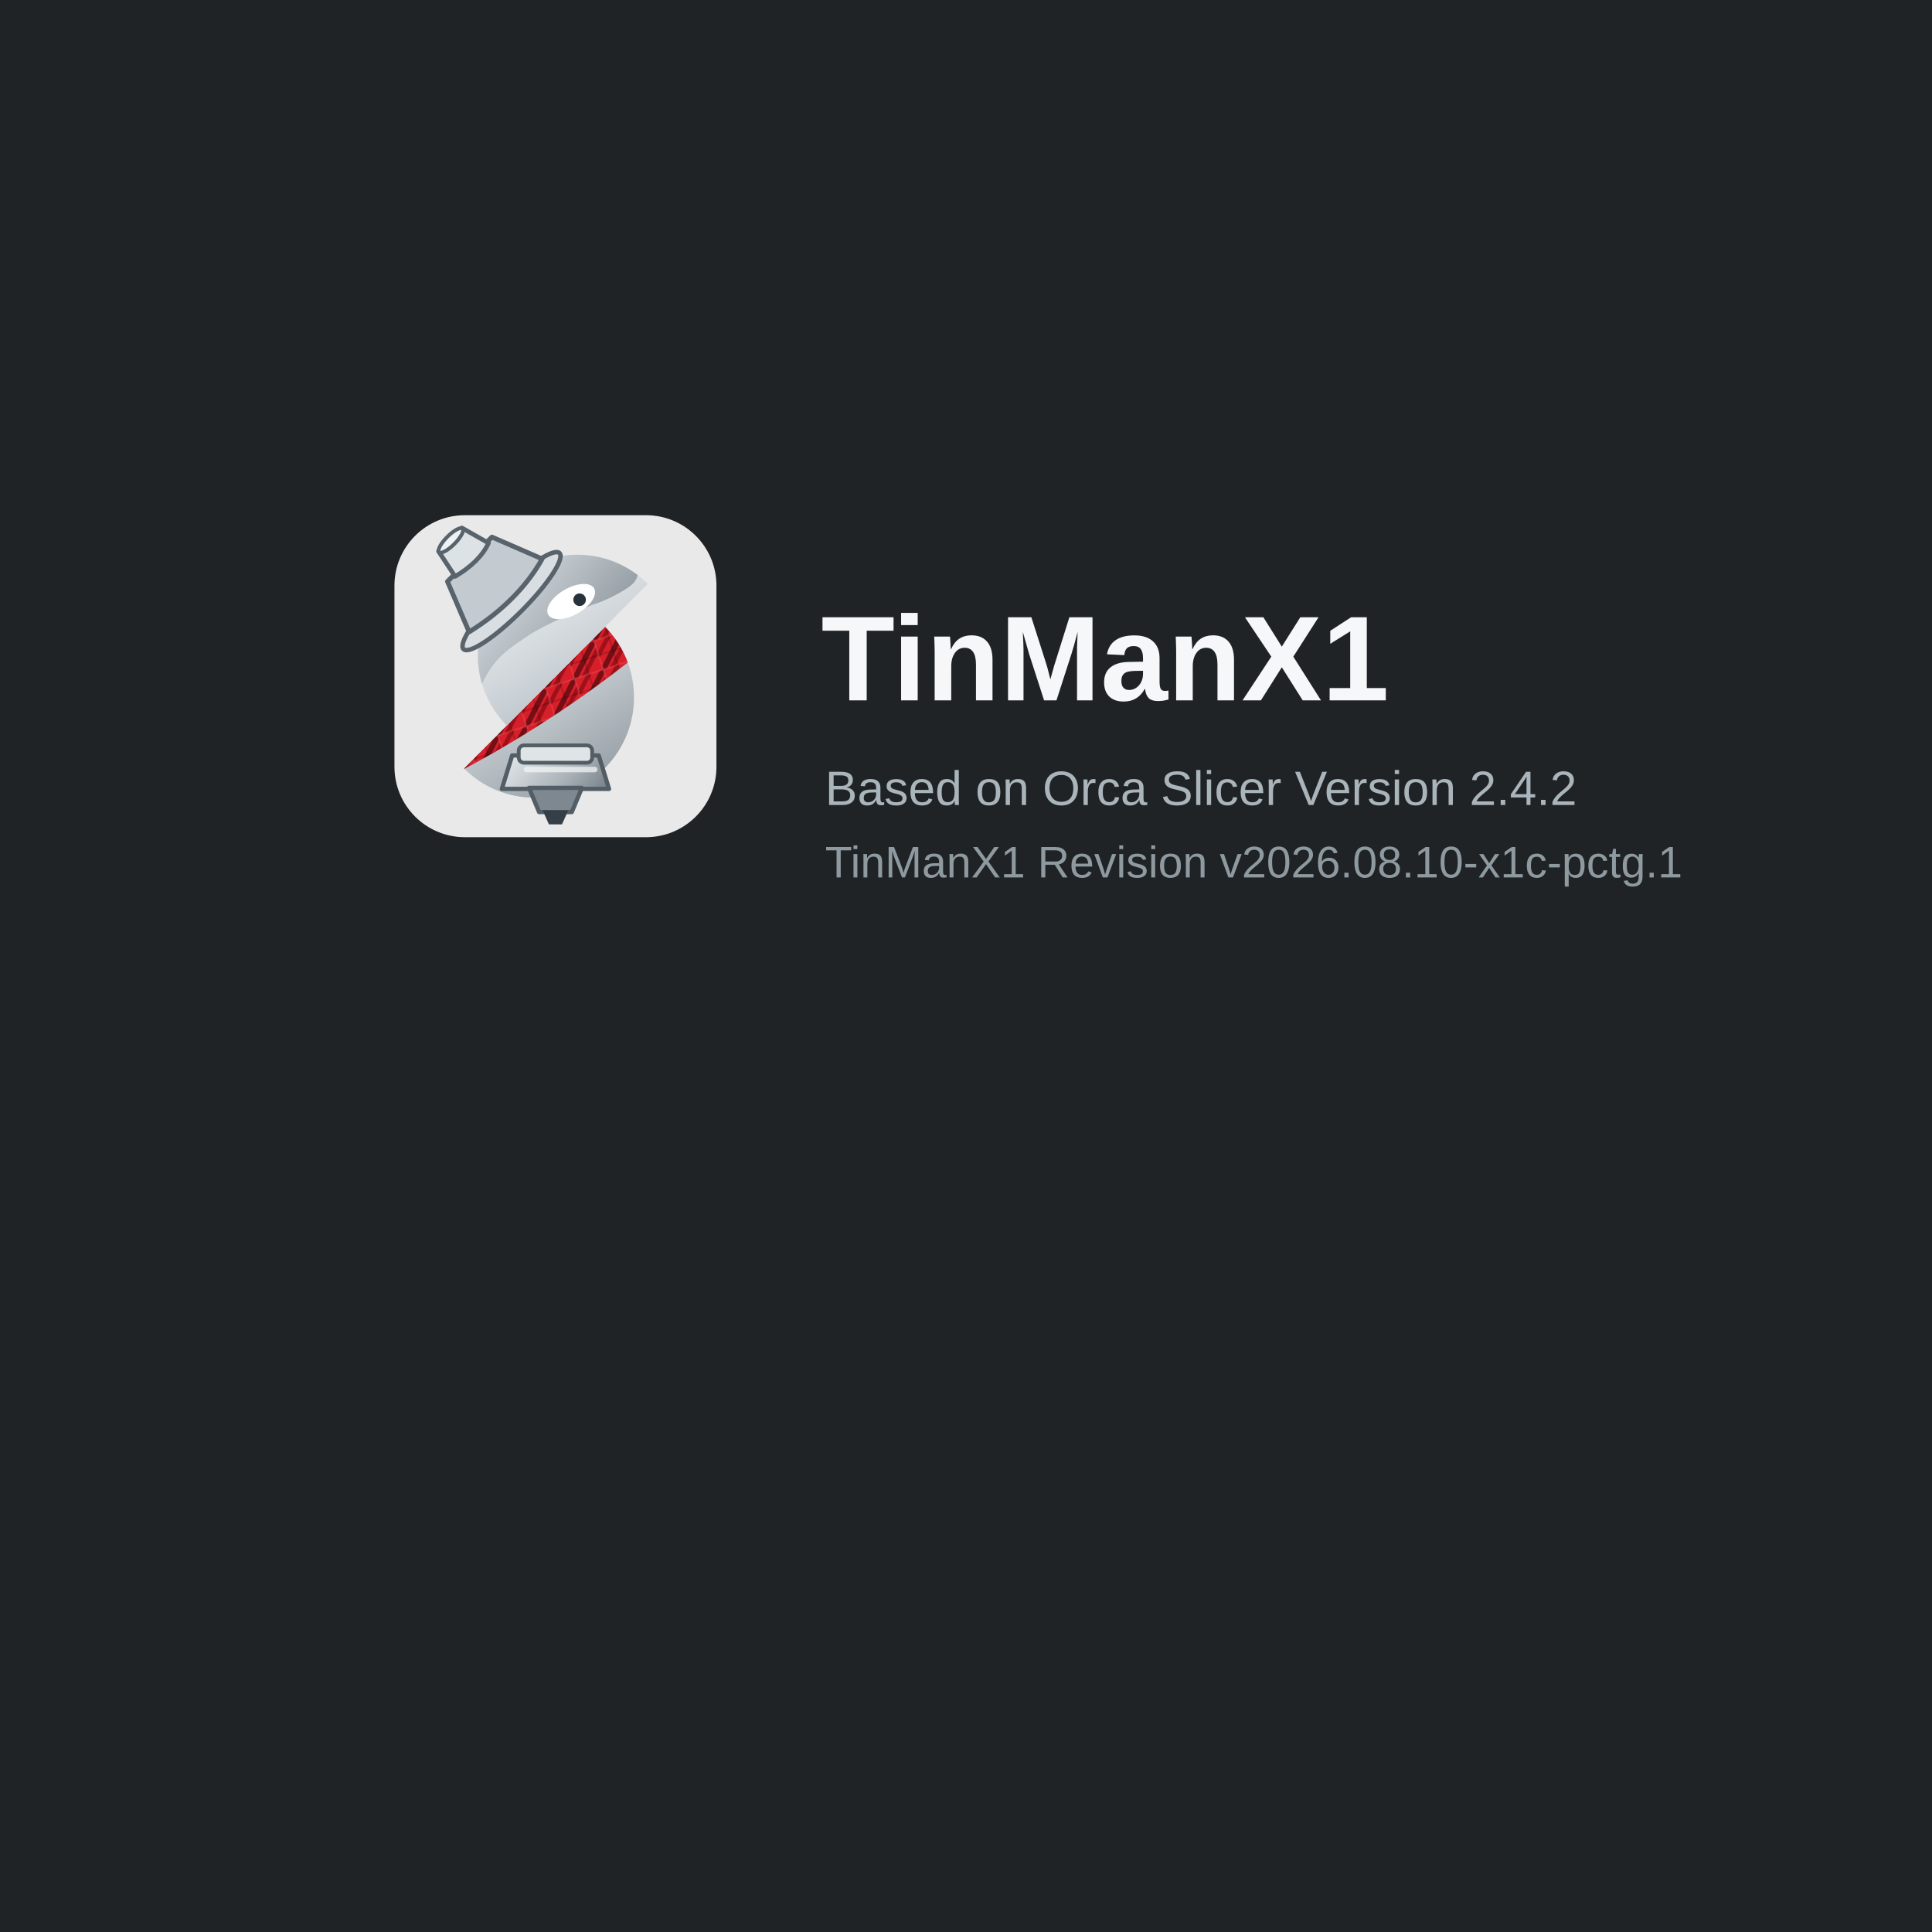
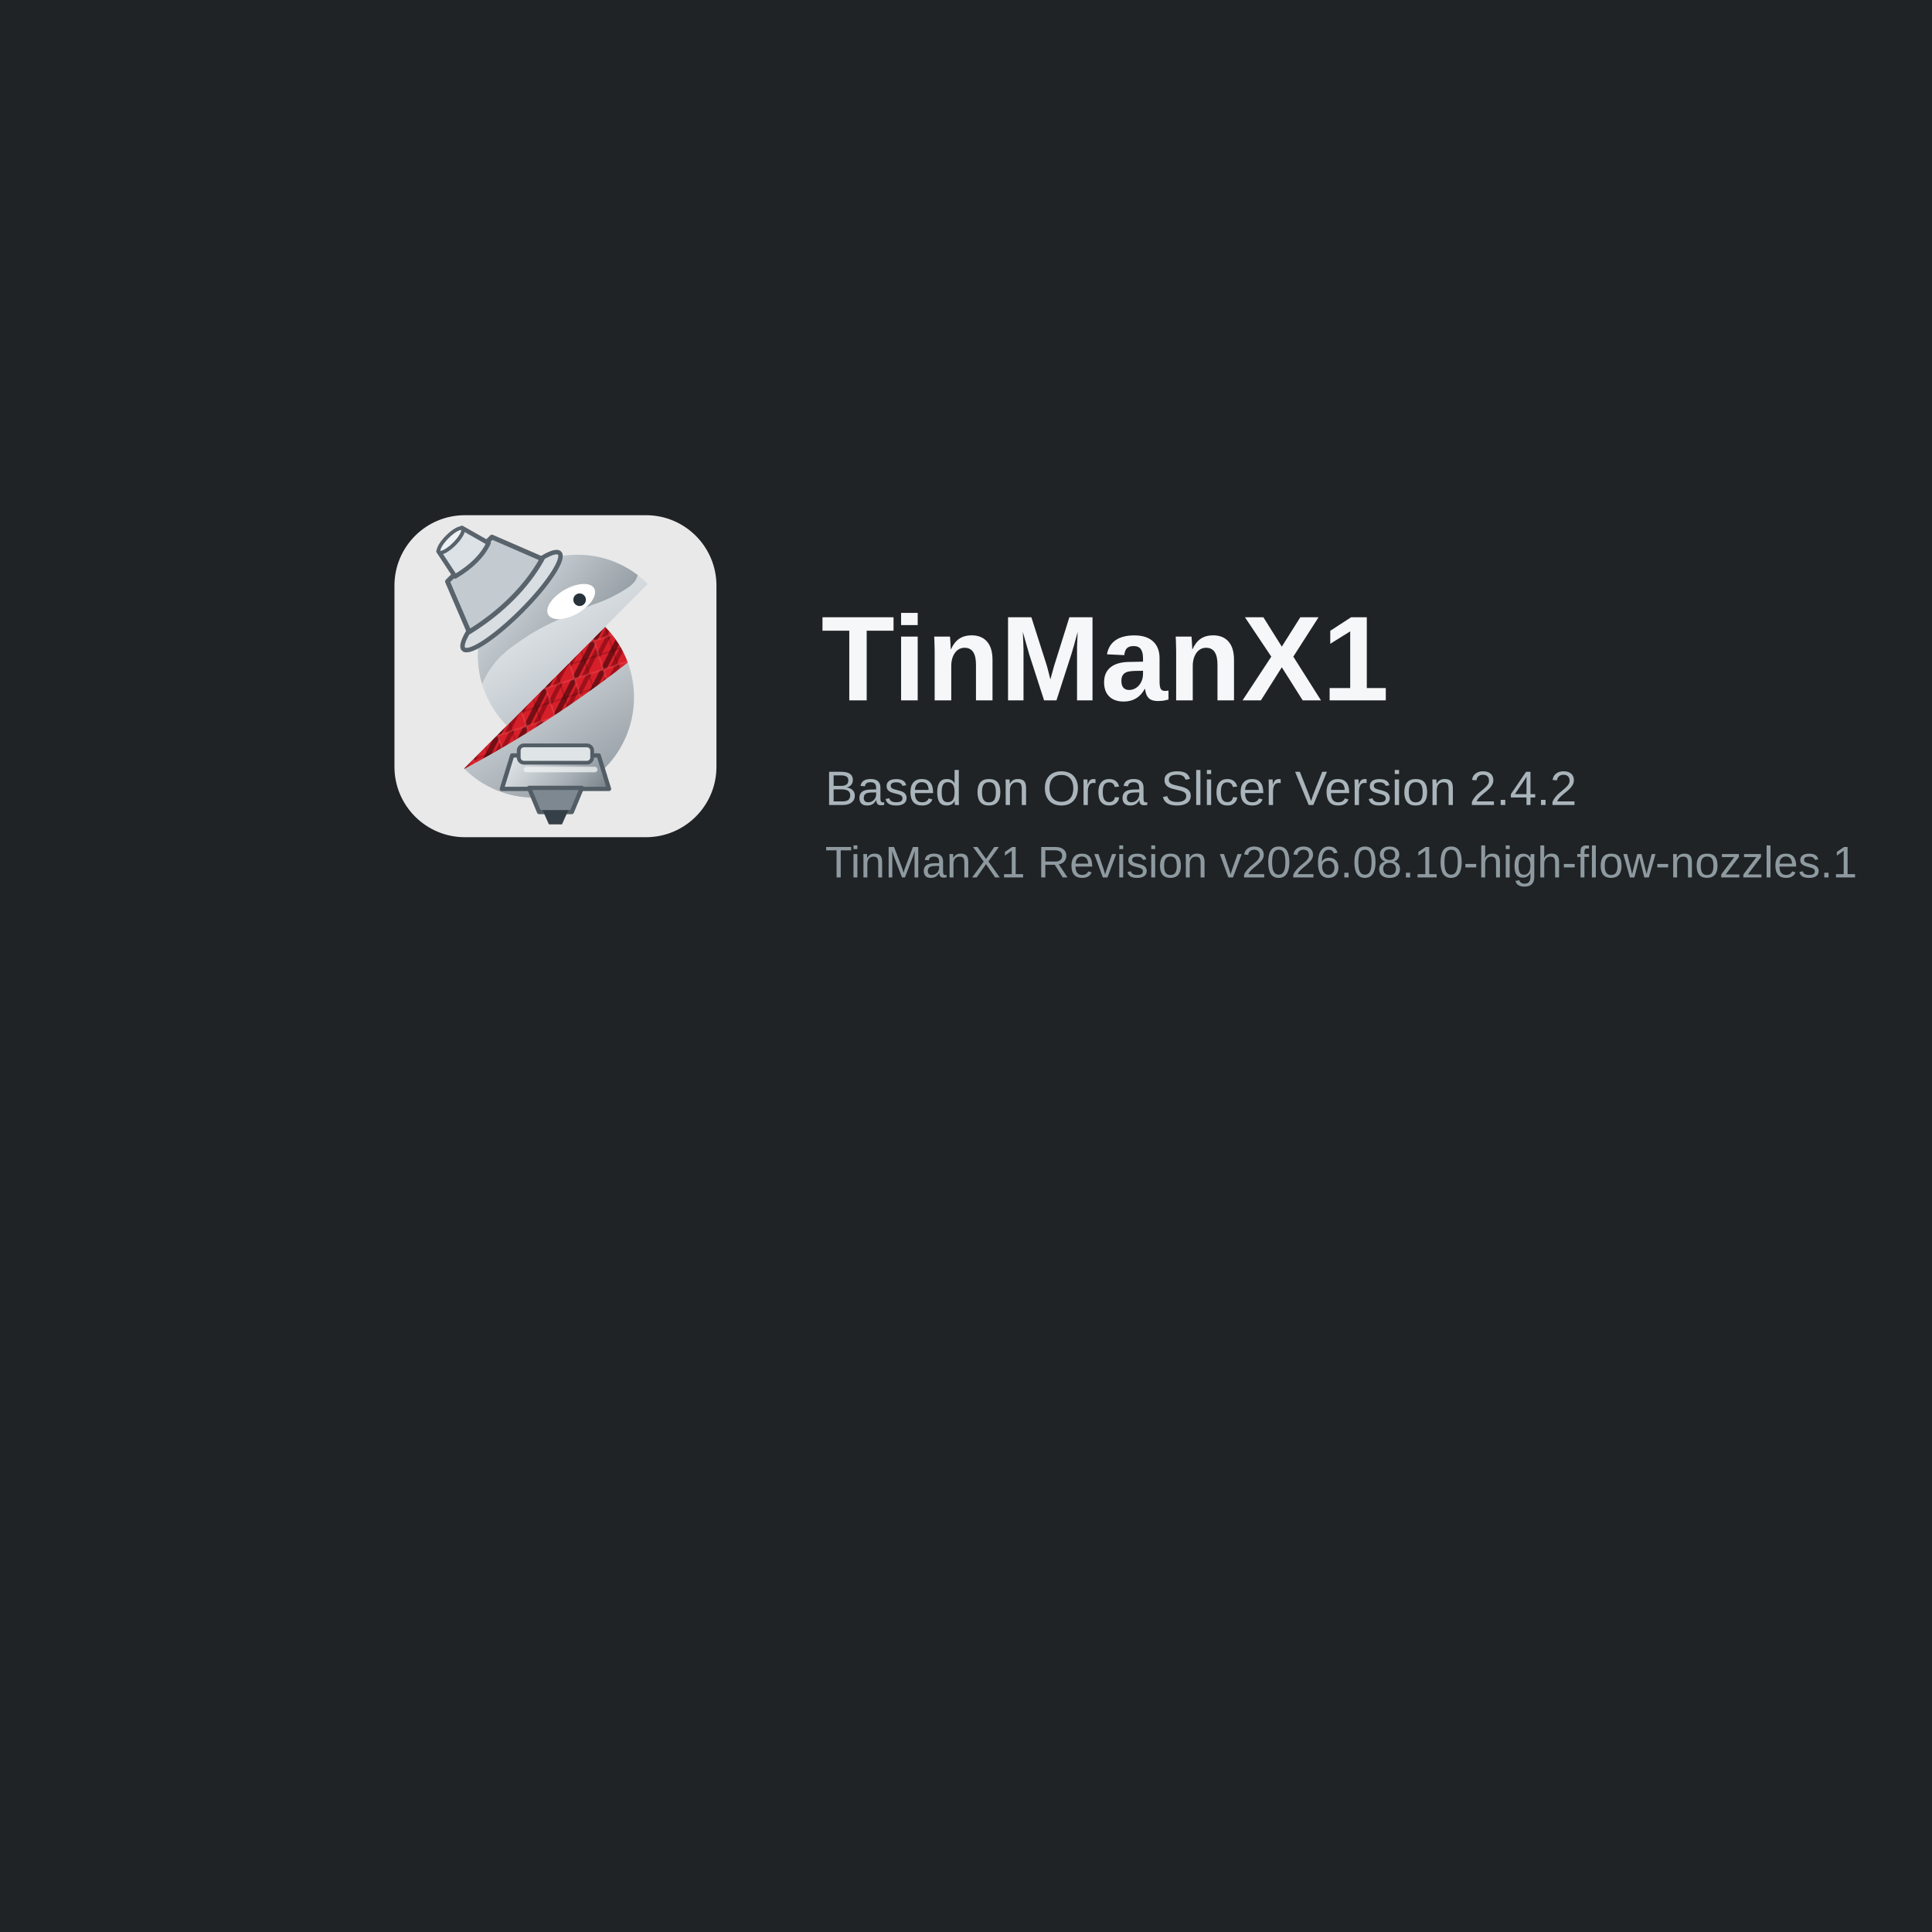
<svg xmlns="http://www.w3.org/2000/svg" width="480" height="480" viewBox="0 0 480 480">
  <defs>
    <linearGradient id="tmxSilver" x1="18" y1="8" x2="47" y2="55" gradientUnits="userSpaceOnUse">
      <stop offset="0" stop-color="#f7f9fa" />
      <stop offset=".52" stop-color="#c7ced3" />
      <stop offset="1" stop-color="#8d969d" />
    </linearGradient>
    <linearGradient id="tmxDarkSilver" x1="19" y1="10" x2="49" y2="35" gradientUnits="userSpaceOnUse">
      <stop offset="0" stop-color="#dce2e6" />
      <stop offset="1" stop-color="#6f7981" />
    </linearGradient>
    <linearGradient id="tmxNozzle" x1="24" y1="43" x2="43" y2="60" gradientUnits="userSpaceOnUse">
      <stop offset="0" stop-color="#eef2f4" />
      <stop offset=".55" stop-color="#a8b0b6" />
      <stop offset="1" stop-color="#59636c" />
    </linearGradient>
    <pattern id="tmxCarbonRed" width="6" height="6" patternUnits="userSpaceOnUse" patternTransform="rotate(-18)">
      <rect width="6" height="6" fill="#D71F2A" />
      <path d="M-2 1 1-2M0 6 6 0M5 8 8 5" fill="none" stroke="#250204" stroke-width="1.05" opacity=".55" />
      <path d="M-2 5 5-2M1 7 7 1" fill="none" stroke="#7c0810" stroke-width=".85" opacity=".62" />
      <path d="M0 0h6v6h-6z" fill="none" stroke="#f06a70" stroke-width=".35" opacity=".28" />
      <path d="M0 3h6M3 0v6" fill="none" stroke="#180102" stroke-width=".28" opacity=".22" />
    </pattern>
  </defs>
  <rect width="480" height="480" fill="#1f2326" />
  <g transform="translate(98 128)">
    <g transform="scale(1.25)">
      <rect width="64" height="64" rx="14" fill="#e9e9e9" />
      <path d="M13.84,50.354a19.7,19.7,0,0,0,13.883,5.79A19.944,19.944,0,0,0,41.858,22.182Z" fill="url(#tmxSilver)" />
      <path d="M41.858,22.181,13.84,50.354l.061.059A220.548,220.548,0,0,0,46.378,29.277a19.964,19.964,0,0,0-4.52-7.1" fill="url(#tmxCarbonRed)" />
      <path d="M36.381,7.856A19.943,19.943,0,0,0,22.327,41.818L50.345,13.646a19.693,19.693,0,0,0-13.964-5.79" fill="url(#tmxSilver)" />
      <path d="M36.381,7.856A19.636,19.636,0,0,0,26.04,10.782a22.742,22.742,0,0,0-5.91-.745,23.084,23.084,0,0,0-9.477,2.124.632.632,0,0,0,.129,1.191,13.52,13.52,0,0,1,8.069,5.137A20.06,20.06,0,0,0,17.41,33.534a19.873,19.873,0,0,1,2-3.488c1.819-2.5,3.743-3.8,6.585-5.723,2.093-1.416,5-3.077,13.359-6.512a28.421,28.421,0,0,0,6.12-2.821c1.4-.831,2.461-1.615,2.8-2.842.024-.086.045-.172.065-.256A19.655,19.655,0,0,0,36.381,7.856" fill="url(#tmxDarkSilver)" />
      <path d="M39.69,14.551c.727,1.285-.728,3.495-3.249,4.937s-5.154,1.569-5.88.284.727-3.495,3.248-4.937,5.154-1.569,5.881-.284" fill="#fff" />
      <circle cx="36.8" cy="16.8" r="1.25" fill="#28323a" />
      <g transform="translate(-17 1) rotate(-45 34.2 12.5) scale(1.05)">
        <ellipse cx="34.25" cy="18.4" rx="12.85" ry="2.65" fill="#d9dee2" stroke="#59636c" stroke-width=".85" />
        <path d="M28.3,7.2h11.9l3.8,9.65c-5.75,1.65-12.65,1.65-19.55,0Z" fill="#c3cbd0" stroke="#59636c" stroke-width=".9" stroke-linejoin="round" />
        <path d="M31.15,1.95h6.25l1.55,5.6c-2.45.9-5.4.9-8.95,0Z" fill="#dce2e6" stroke="#59636c" stroke-width=".85" stroke-linejoin="round" />
        <ellipse cx="34.25" cy="2.15" rx="3.15" ry=".95" fill="#eef2f4" stroke="#59636c" stroke-width=".7" />
      </g>
      <path d="M23.4,47.75h17.2l2.05,6.65H21.35Z" fill="url(#tmxNozzle)" stroke="#525d65" stroke-width=".85" stroke-linejoin="round" />
      <path d="M26.75,54.2h10.5l-2,4.8h-6.5Z" fill="#7e8890" stroke="#525d65" stroke-width=".85" stroke-linejoin="round" />
      <path d="M29.45,58.65h5.1l-1.25,2.8h-2.6Z" fill="#353f47" />
      <rect x="24.7" y="45.75" width="14.6" height="3.45" rx="1.05" fill="#dfe4e7" stroke="#525d65" stroke-width=".75" />
      <path d="M26.25,50.55h13.55" fill="none" stroke="#f4f6f7" stroke-width="1.1" stroke-linecap="round" opacity=".72" />
    </g>
    <text x="106" y="46" font-family="Arial, Helvetica, sans-serif" font-size="30" font-weight="700" fill="#f5f7f8">TinManX1</text>
    <text x="107" y="72" font-family="Arial, Helvetica, sans-serif" font-size="12" fill="#aab5bb">Based on Orca Slicer Version 2.4.2</text>
-     <text x="107" y="90" font-family="Arial, Helvetica, sans-serif" font-size="11" fill="#8e9aa0">TinManX1 Revision v2026.08.10-x1c-pctg.1</text>
+     <text x="107" y="90" font-family="Arial, Helvetica, sans-serif" font-size="11" fill="#8e9aa0">TinManX1 Revision v2026.08.10-high-flow-nozzles.1</text>
  </g>
</svg>
